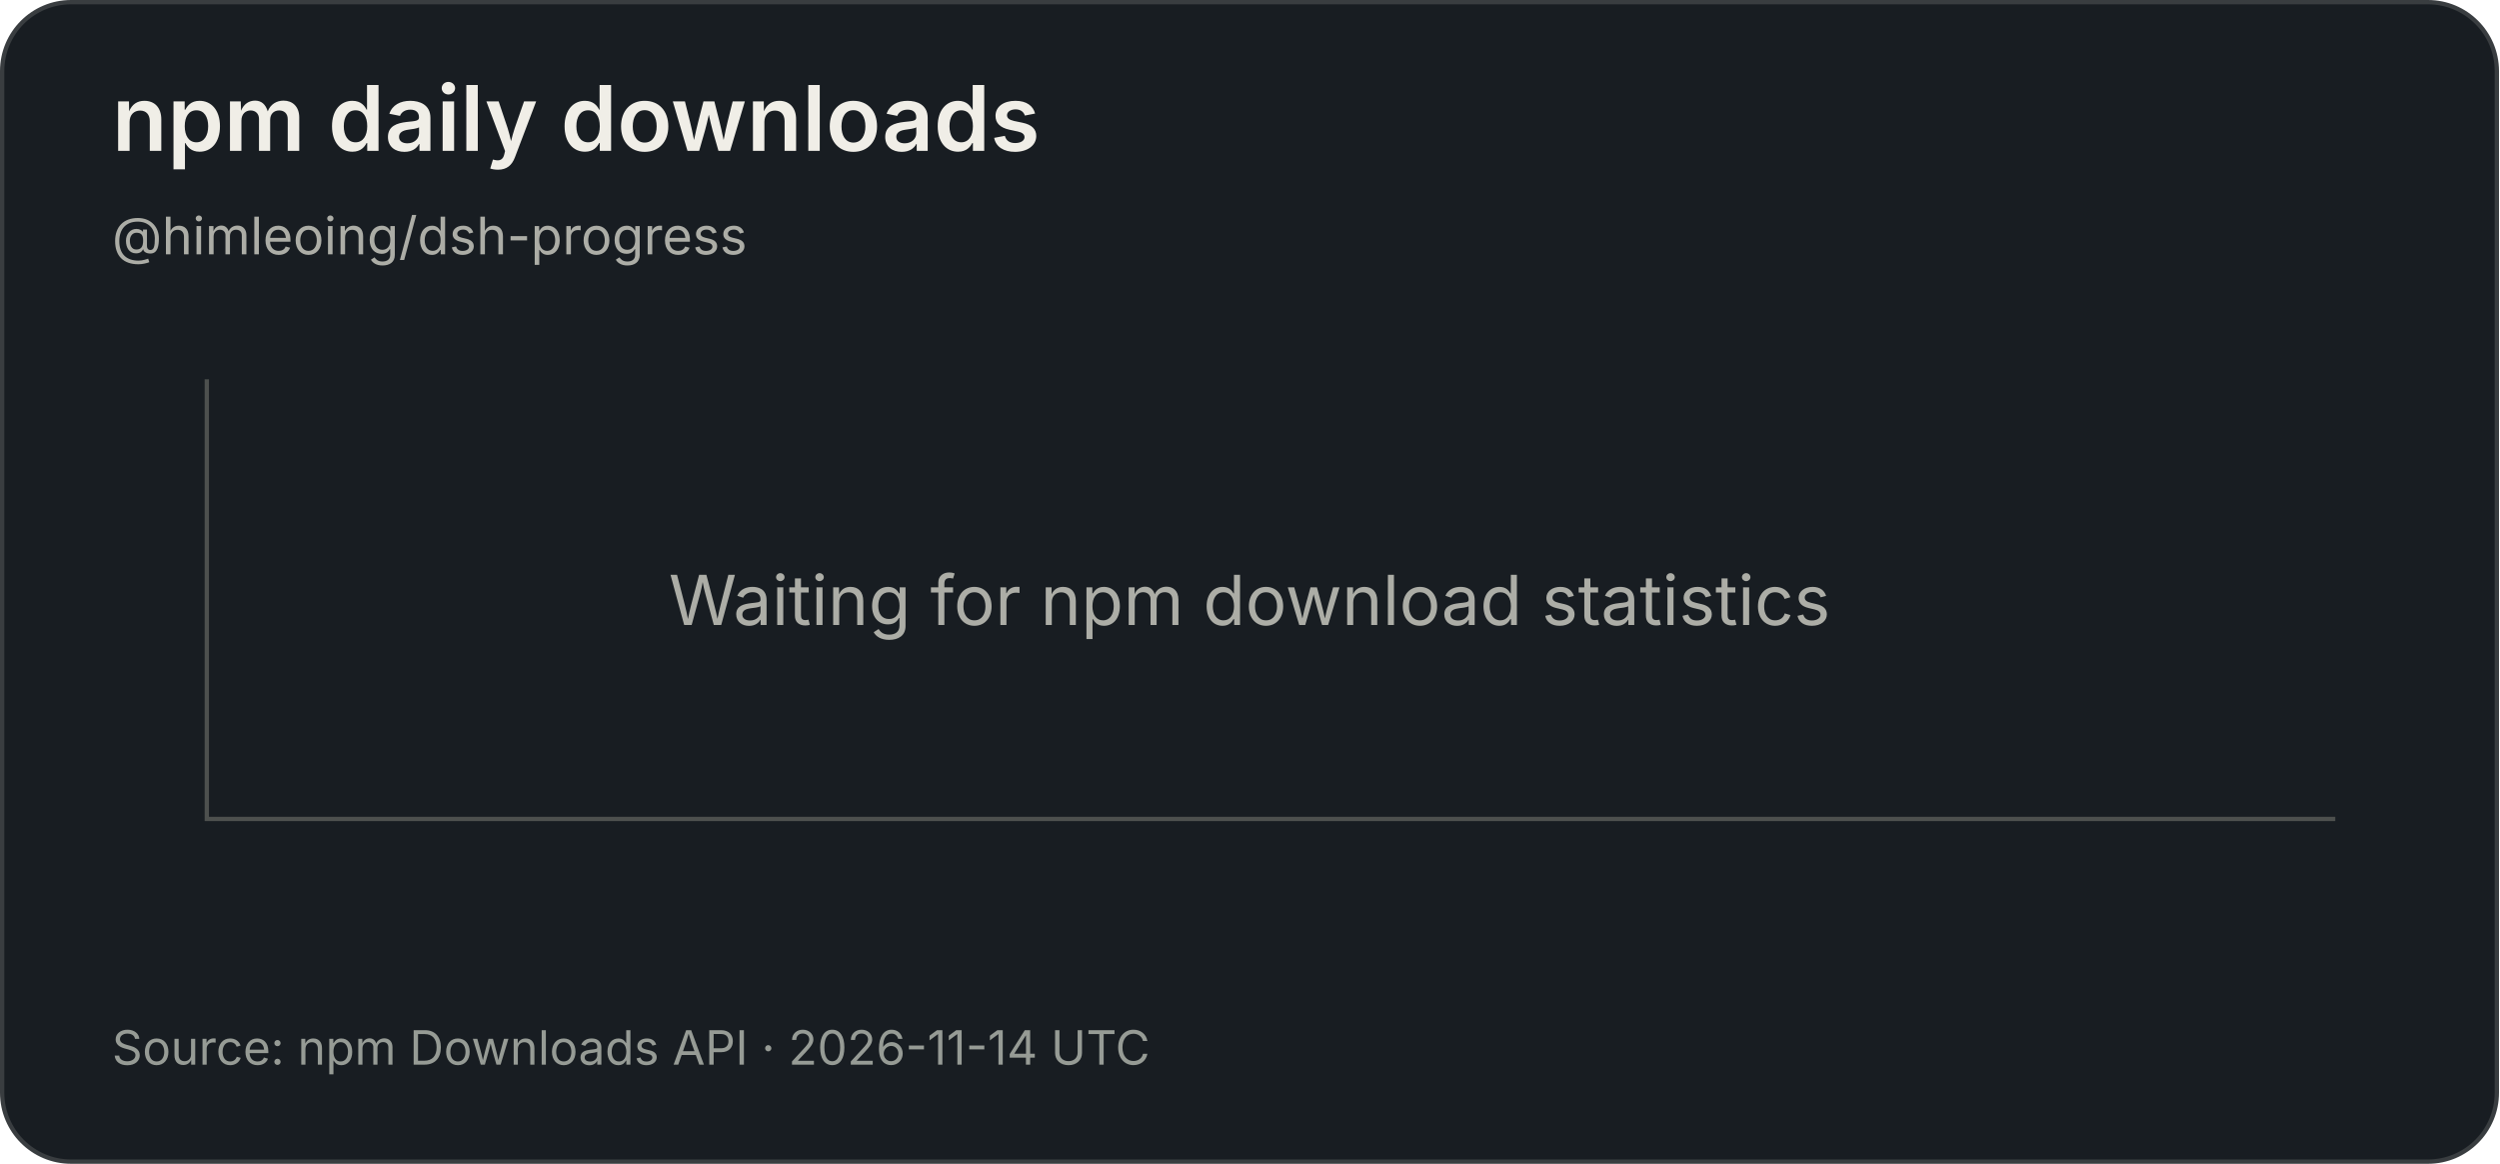
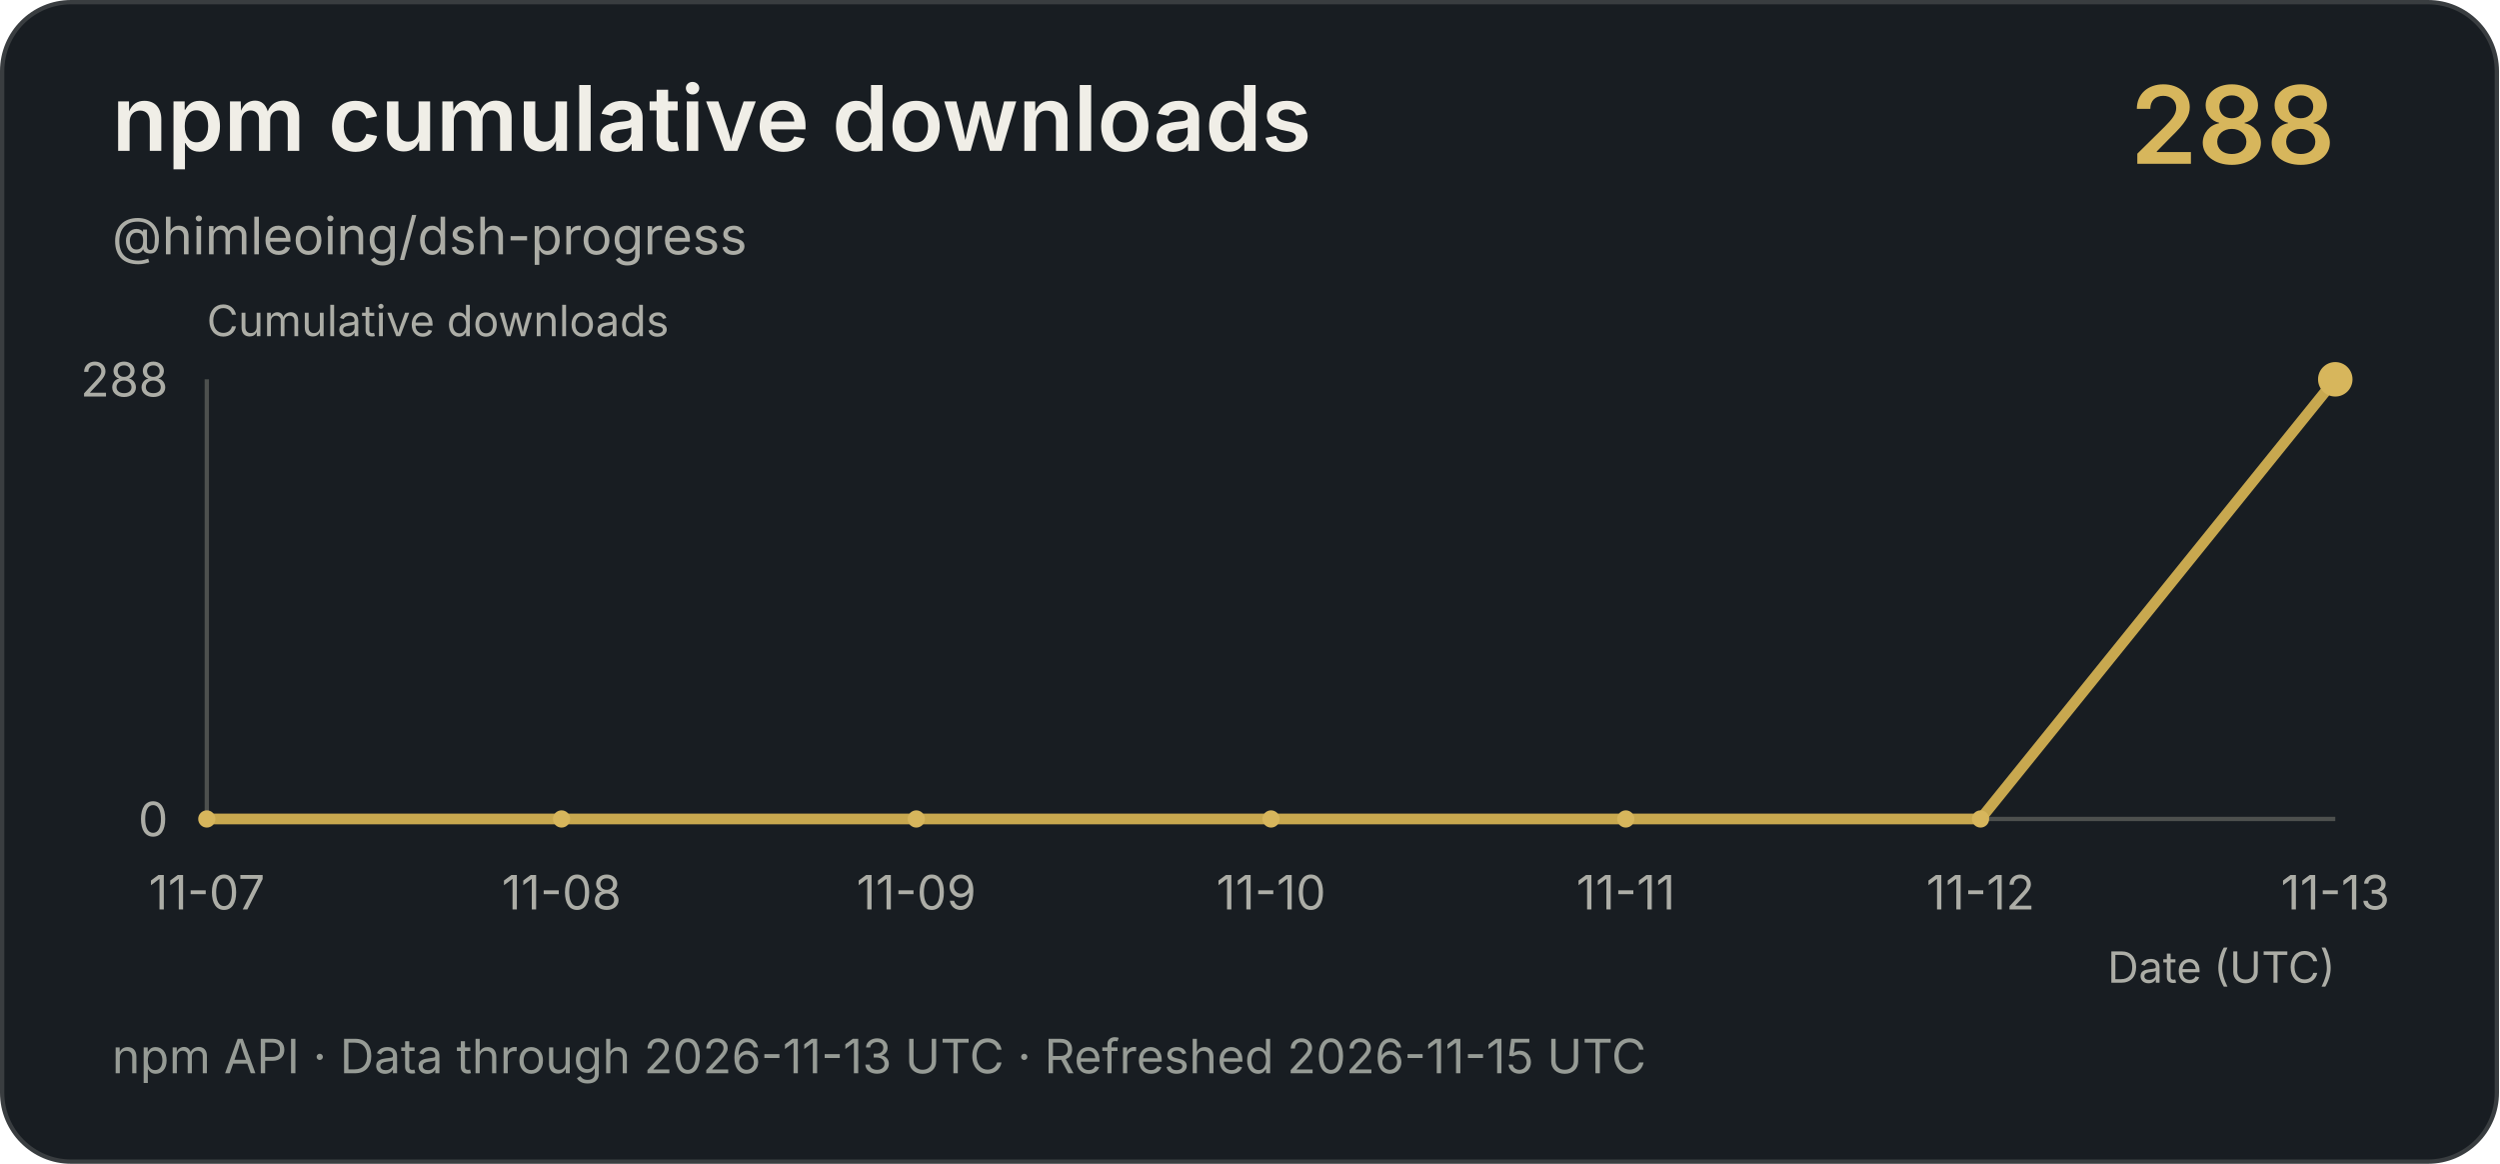
- <svg xmlns="http://www.w3.org/2000/svg" width="580" height="270" viewBox="0 0 580 270" role="img" aria-label="npm daily downloads">
+ <svg xmlns="http://www.w3.org/2000/svg" width="580" height="270" viewBox="0 0 580 270" role="img" aria-label="npm cumulative downloads">
  <rect x=".5" y=".5" width="579" height="269" rx="16" fill="#181d22" stroke="#393d40" />
  <g font-family="-apple-system,BlinkMacSystemFont,Segoe UI,sans-serif">
-     <text x="26" y="35" fill="#f0eee7" font-size="21" font-weight="600">npm daily downloads</text>
+     <text x="26" y="35" fill="#f0eee7" font-size="21" font-weight="600">npm cumulative downloads</text>
    <text x="26" y="59" fill="#acada6" font-size="12">@himleoing/dsh-progress</text>
+     <text x="542" y="38" text-anchor="end" fill="#d7b65c" font-size="25" font-weight="600">288</text>
+     <text x="48" y="78" fill="#acada6" font-size="10">Cumulative downloads</text>
+     <text x="542" y="228" text-anchor="end" fill="#acada6" font-size="10">Date (UTC)</text>
    <path d="M48 88V190H542" fill="none" stroke="#4d504e" />
-     <text x="290" y="145" text-anchor="middle" fill="#acada6" font-size="16">Waiting for npm download statistics</text>
-     <text x="26" y="247" fill="#969b95" font-size="11">Source: npm Downloads API · 2026-11-14 UTC</text>
+     <text x="39" y="92" text-anchor="end" fill="#acada6" font-size="11">288</text>
+     <text x="39" y="194" text-anchor="end" fill="#acada6" font-size="11">0</text>
+     <polyline points="48,190 130.333,190 212.667,190 295,190 377.333,190 459.667,190 542,88" fill="none" stroke="#c8a84f" stroke-width="2.5" />
+     <circle cx="48" cy="190" r="2" fill="#d7b65c" />
+     <circle cx="130.333" cy="190" r="2" fill="#d7b65c" />
+     <circle cx="212.667" cy="190" r="2" fill="#d7b65c" />
+     <circle cx="295" cy="190" r="2" fill="#d7b65c" />
+     <circle cx="377.333" cy="190" r="2" fill="#d7b65c" />
+     <circle cx="459.667" cy="190" r="2" fill="#d7b65c" />
+     <circle cx="542" cy="88" r="4" fill="#d7b65c" />
+     <text x="48" y="211" text-anchor="middle" fill="#acada6" font-size="11">11-07</text>
+     <text x="130.333" y="211" text-anchor="middle" fill="#acada6" font-size="11">11-08</text>
+     <text x="212.667" y="211" text-anchor="middle" fill="#acada6" font-size="11">11-09</text>
+     <text x="295" y="211" text-anchor="middle" fill="#acada6" font-size="11">11-10</text>
+     <text x="377.333" y="211" text-anchor="middle" fill="#acada6" font-size="11">11-11</text>
+     <text x="459.667" y="211" text-anchor="middle" fill="#acada6" font-size="11">11-12</text>
+     <text x="542" y="211" text-anchor="middle" fill="#acada6" font-size="11">11-13</text>
+     <text x="26" y="249" fill="#969b95" font-size="11">npm API · Data through 2026-11-13 UTC · Refreshed 2026-11-15 UTC</text>
  </g>
</svg>
